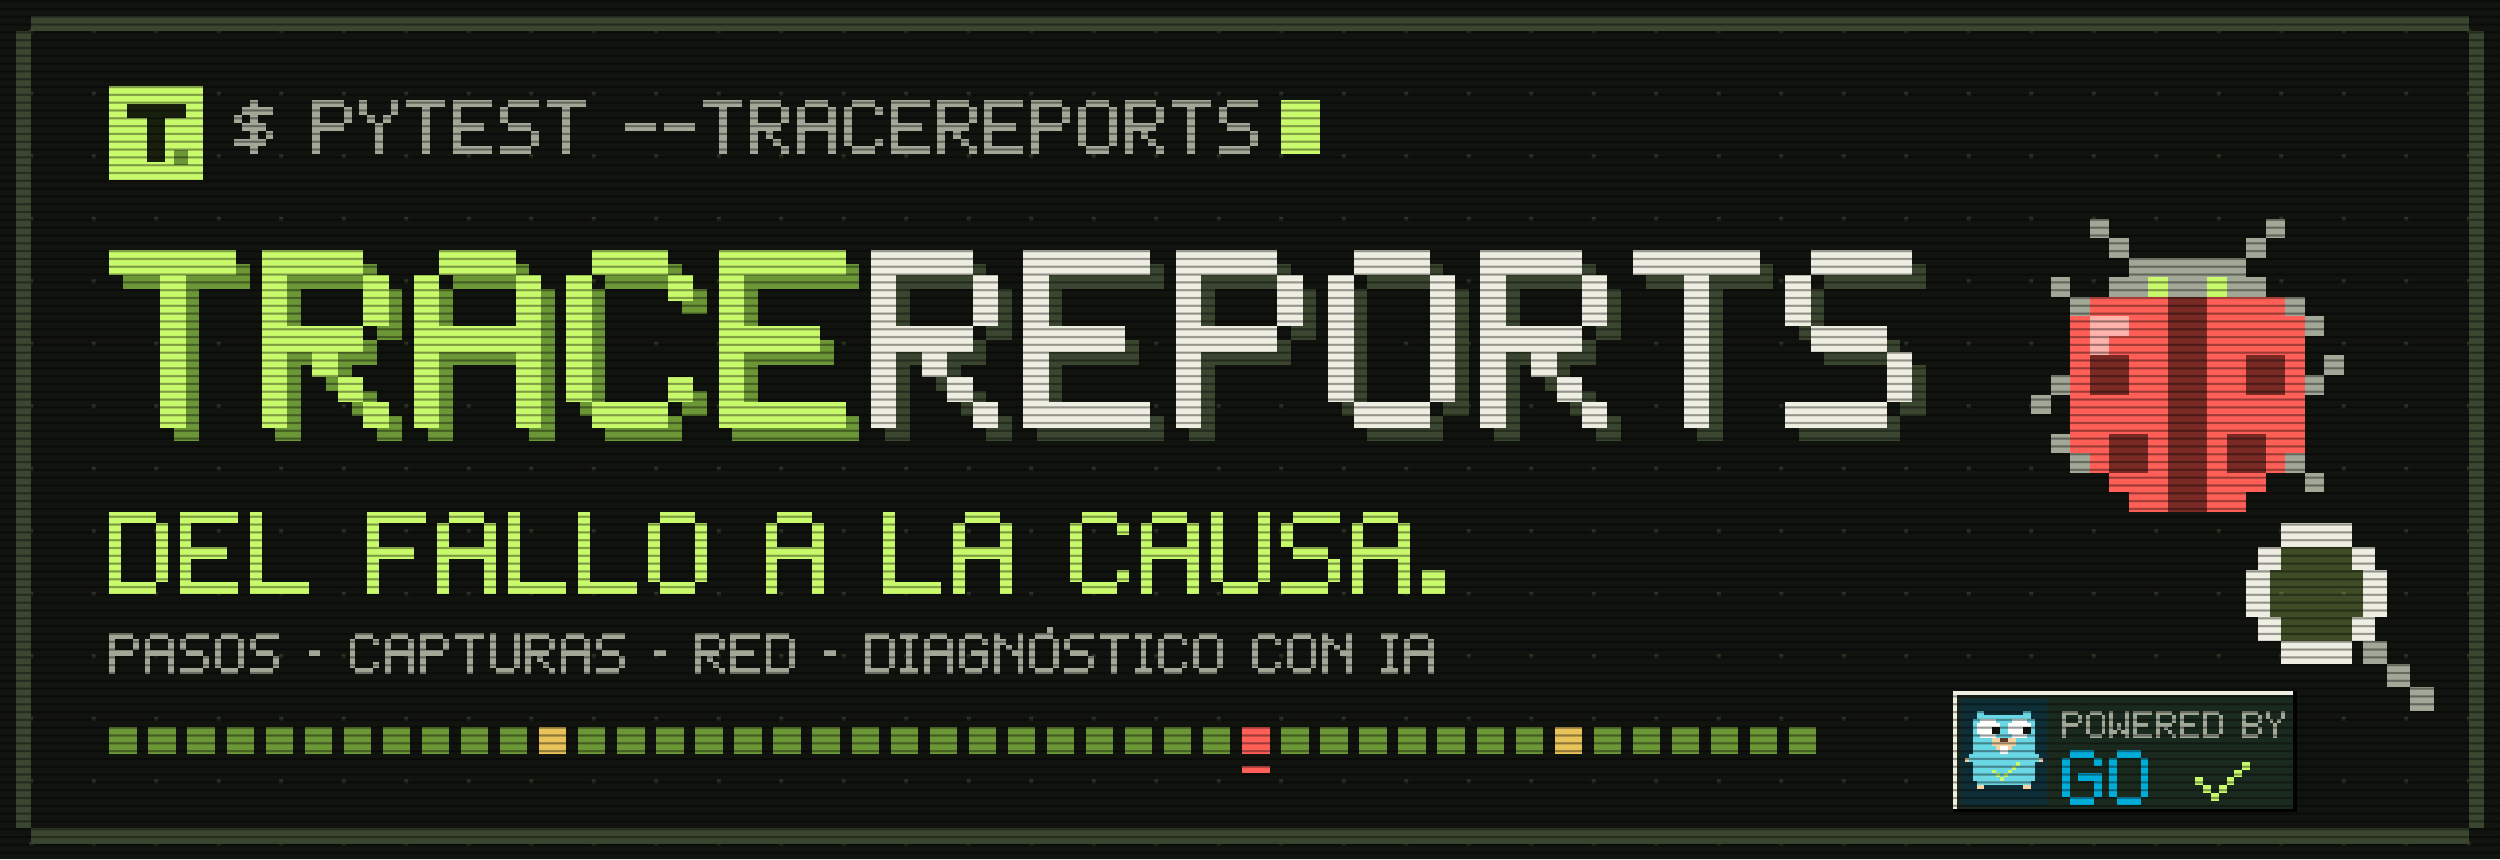
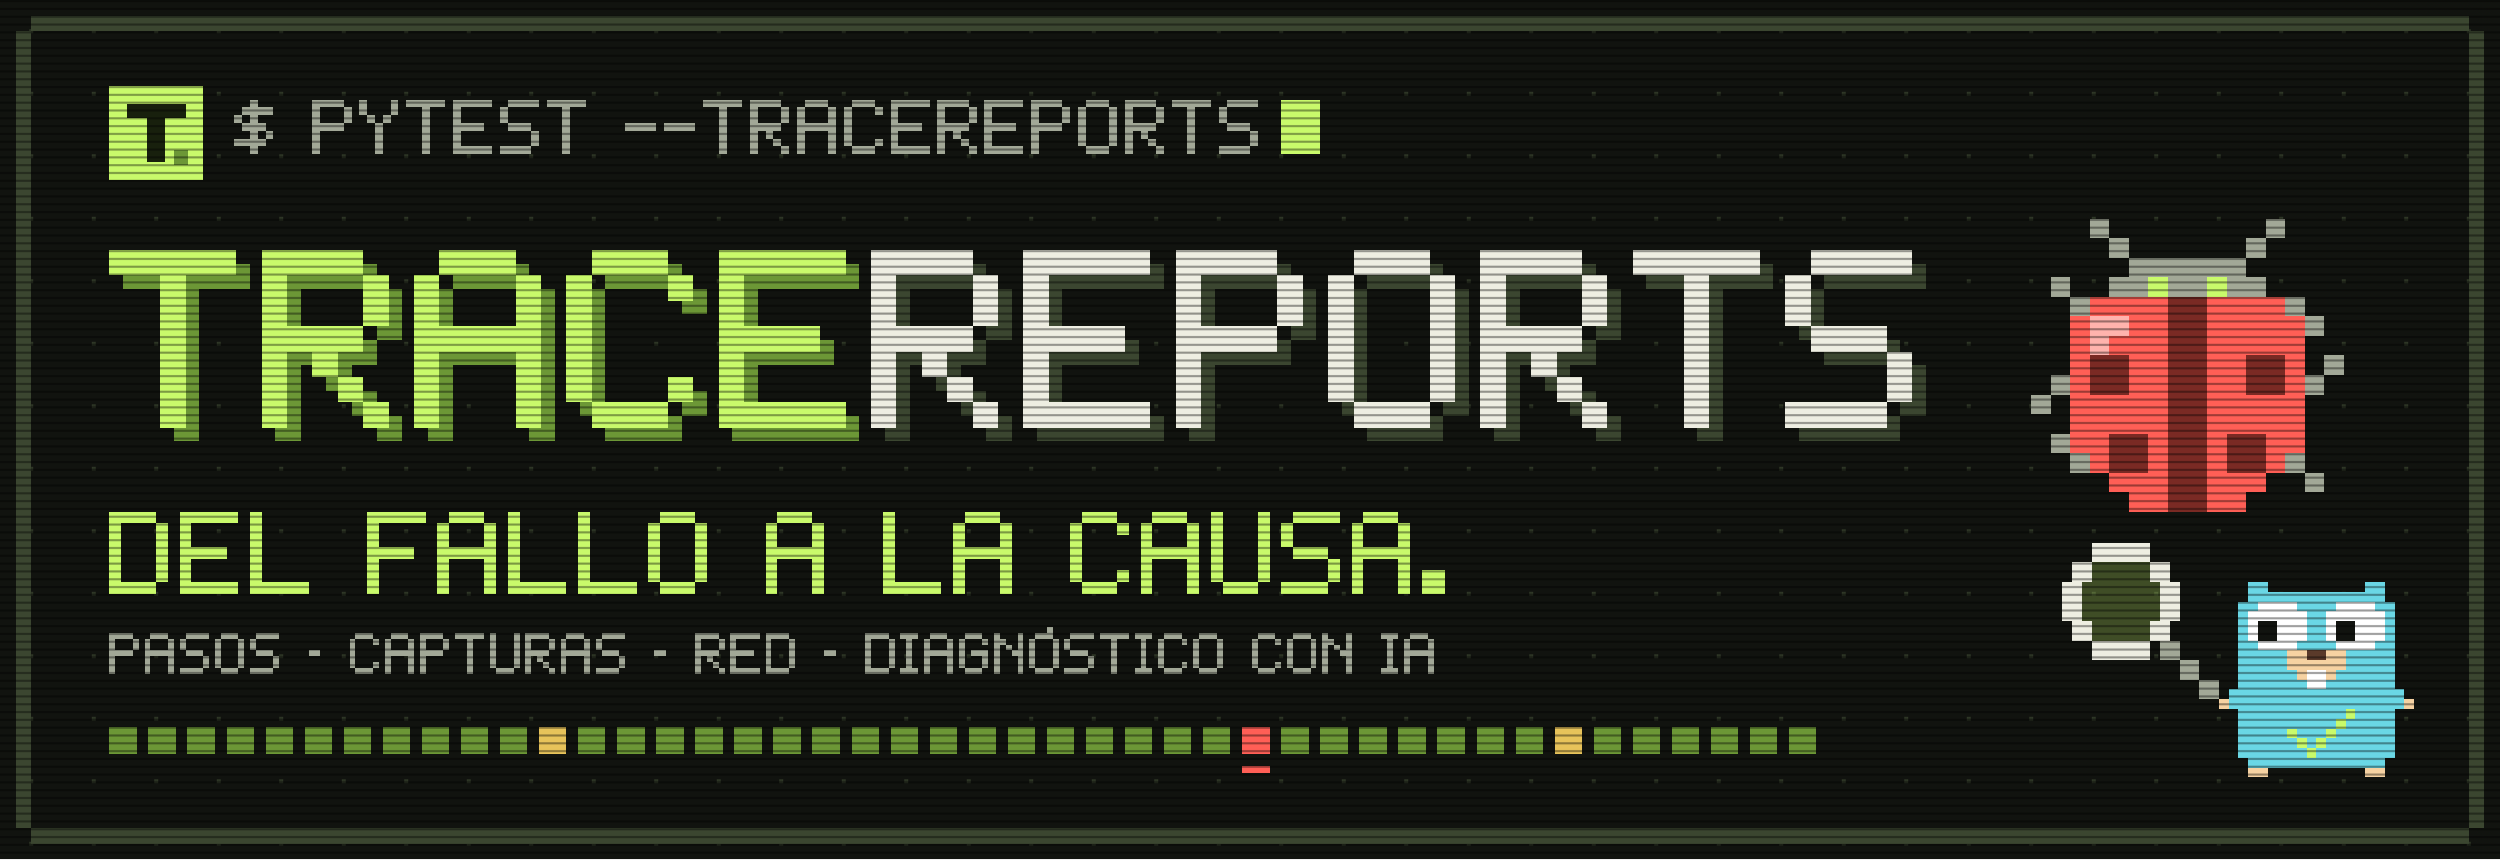
<svg xmlns="http://www.w3.org/2000/svg" width="1280" height="440" viewBox="0 0 1280 440" shape-rendering="crispEdges" role="img" aria-label="TraceReports: del fallo a la causa">
  <style>
.blink{animation:blink 1.1s steps(1) infinite}
.fa{animation:fa .5s steps(1) infinite}
.fb{opacity:0;animation:fb .5s steps(1) infinite}
.fail{animation:fail 1.6s steps(1) infinite}
@keyframes blink{50%{opacity:0}}
@keyframes fa{50%{opacity:0}}
@keyframes fb{50%{opacity:1}}
@keyframes fail{50%{fill:#7a2a24}}
@media (prefers-reduced-motion:reduce){.blink,.fa,.fb,.fail{animation:none}}
</style>
  <defs>
    <pattern id="scan" width="4" height="4" patternUnits="userSpaceOnUse">
      <rect width="4" height="1" fill="#000" opacity=".35" />
    </pattern>
    <pattern id="dots" width="32" height="32" patternUnits="userSpaceOnUse">
      <rect x="15" y="15" width="2" height="2" fill="#3b4630" />
    </pattern>
  </defs>
  <rect width="1280" height="440" fill="#11130f" />
  <rect width="1280" height="440" fill="url(#dots)" opacity=".6" />
  <path fill="#3b4630" d="M16 8h1248v8h-1248zM16 424h1248v8h-1248zM8 16h8v408h-8zM1264 16h8v408h-8z" />
  <g transform="translate(56 44) scale(1.5)">
    <rect width="32" height="32" fill="#c9fa6b" />
    <path fill="#18200d" d="M6 6h20v5h-7v15h-6V11H6z" />
    <path fill="#6c9736" d="M22 22h5v5h-5z" />
  </g>
  <path fill="#a2a897" d="M128 51h4v4h-4zM124 55h16v4h-16zM120 59h4v4h-4zM128 59h4v4h-4zM124 63h12v4h-12zM128 67h4v4h-4zM136 67h4v4h-4zM120 71h16v4h-16zM128 75h4v4h-4zM160 51h16v4h-16zM160 55h4v4h-4zM176 55h4v4h-4zM160 59h4v4h-4zM176 59h4v4h-4zM160 63h16v4h-16zM160 67h4v4h-4zM160 71h4v4h-4zM160 75h4v4h-4zM184 51h4v4h-4zM200 51h4v4h-4zM184 55h4v4h-4zM200 55h4v4h-4zM188 59h4v4h-4zM196 59h4v4h-4zM192 63h4v4h-4zM192 67h4v4h-4zM192 71h4v4h-4zM192 75h4v4h-4zM208 51h20v4h-20zM216 55h4v4h-4zM216 59h4v4h-4zM216 63h4v4h-4zM216 67h4v4h-4zM216 71h4v4h-4zM216 75h4v4h-4zM232 51h20v4h-20zM232 55h4v4h-4zM232 59h4v4h-4zM232 63h16v4h-16zM232 67h4v4h-4zM232 71h4v4h-4zM232 75h20v4h-20zM260 51h16v4h-16zM256 55h4v4h-4zM256 59h4v4h-4zM260 63h12v4h-12zM272 67h4v4h-4zM272 71h4v4h-4zM256 75h16v4h-16zM280 51h20v4h-20zM288 55h4v4h-4zM288 59h4v4h-4zM288 63h4v4h-4zM288 67h4v4h-4zM288 71h4v4h-4zM288 75h4v4h-4zM320 63h16v4h-16zM340 63h16v4h-16zM360 51h20v4h-20zM368 55h4v4h-4zM368 59h4v4h-4zM368 63h4v4h-4zM368 67h4v4h-4zM368 71h4v4h-4zM368 75h4v4h-4zM384 51h16v4h-16zM384 55h4v4h-4zM400 55h4v4h-4zM384 59h4v4h-4zM400 59h4v4h-4zM384 63h16v4h-16zM384 67h4v4h-4zM392 67h4v4h-4zM384 71h4v4h-4zM396 71h4v4h-4zM384 75h4v4h-4zM400 75h4v4h-4zM412 51h12v4h-12zM408 55h4v4h-4zM424 55h4v4h-4zM408 59h4v4h-4zM424 59h4v4h-4zM408 63h20v4h-20zM408 67h4v4h-4zM424 67h4v4h-4zM408 71h4v4h-4zM424 71h4v4h-4zM408 75h4v4h-4zM424 75h4v4h-4zM436 51h12v4h-12zM432 55h4v4h-4zM448 55h4v4h-4zM432 59h4v4h-4zM432 63h4v4h-4zM432 67h4v4h-4zM432 71h4v4h-4zM448 71h4v4h-4zM436 75h12v4h-12zM456 51h20v4h-20zM456 55h4v4h-4zM456 59h4v4h-4zM456 63h16v4h-16zM456 67h4v4h-4zM456 71h4v4h-4zM456 75h20v4h-20zM480 51h16v4h-16zM480 55h4v4h-4zM496 55h4v4h-4zM480 59h4v4h-4zM496 59h4v4h-4zM480 63h16v4h-16zM480 67h4v4h-4zM488 67h4v4h-4zM480 71h4v4h-4zM492 71h4v4h-4zM480 75h4v4h-4zM496 75h4v4h-4zM504 51h20v4h-20zM504 55h4v4h-4zM504 59h4v4h-4zM504 63h16v4h-16zM504 67h4v4h-4zM504 71h4v4h-4zM504 75h20v4h-20zM528 51h16v4h-16zM528 55h4v4h-4zM544 55h4v4h-4zM528 59h4v4h-4zM544 59h4v4h-4zM528 63h16v4h-16zM528 67h4v4h-4zM528 71h4v4h-4zM528 75h4v4h-4zM556 51h12v4h-12zM552 55h4v4h-4zM568 55h4v4h-4zM552 59h4v4h-4zM568 59h4v4h-4zM552 63h4v4h-4zM568 63h4v4h-4zM552 67h4v4h-4zM568 67h4v4h-4zM552 71h4v4h-4zM568 71h4v4h-4zM556 75h12v4h-12zM576 51h16v4h-16zM576 55h4v4h-4zM592 55h4v4h-4zM576 59h4v4h-4zM592 59h4v4h-4zM576 63h16v4h-16zM576 67h4v4h-4zM584 67h4v4h-4zM576 71h4v4h-4zM588 71h4v4h-4zM576 75h4v4h-4zM592 75h4v4h-4zM600 51h20v4h-20zM608 55h4v4h-4zM608 59h4v4h-4zM608 63h4v4h-4zM608 67h4v4h-4zM608 71h4v4h-4zM608 75h4v4h-4zM628 51h16v4h-16zM624 55h4v4h-4zM624 59h4v4h-4zM628 63h12v4h-12zM640 67h4v4h-4zM640 71h4v4h-4zM624 75h16v4h-16z" />
  <rect class="blink" x="656" y="51" width="20" height="28" fill="#c9fa6b" />
  <path fill="#6c9736" d="M63 135h65v13h-65zM89 148h13v13h-13zM89 161h13v13h-13zM89 174h13v13h-13zM89 187h13v13h-13zM89 200h13v13h-13zM89 213h13v13h-13zM141 135h52v13h-52zM141 148h13v13h-13zM193 148h13v13h-13zM141 161h13v13h-13zM193 161h13v13h-13zM141 174h52v13h-52zM141 187h13v13h-13zM167 187h13v13h-13zM141 200h13v13h-13zM180 200h13v13h-13zM141 213h13v13h-13zM193 213h13v13h-13zM232 135h39v13h-39zM219 148h13v13h-13zM271 148h13v13h-13zM219 161h13v13h-13zM271 161h13v13h-13zM219 174h65v13h-65zM219 187h13v13h-13zM271 187h13v13h-13zM219 200h13v13h-13zM271 200h13v13h-13zM219 213h13v13h-13zM271 213h13v13h-13zM310 135h39v13h-39zM297 148h13v13h-13zM349 148h13v13h-13zM297 161h13v13h-13zM297 174h13v13h-13zM297 187h13v13h-13zM297 200h13v13h-13zM349 200h13v13h-13zM310 213h39v13h-39zM375 135h65v13h-65zM375 148h13v13h-13zM375 161h13v13h-13zM375 174h52v13h-52zM375 187h13v13h-13zM375 200h13v13h-13zM375 213h65v13h-65z" />
  <path fill="#3b4630" d="M453 135h52v13h-52zM453 148h13v13h-13zM505 148h13v13h-13zM453 161h13v13h-13zM505 161h13v13h-13zM453 174h52v13h-52zM453 187h13v13h-13zM479 187h13v13h-13zM453 200h13v13h-13zM492 200h13v13h-13zM453 213h13v13h-13zM505 213h13v13h-13zM531 135h65v13h-65zM531 148h13v13h-13zM531 161h13v13h-13zM531 174h52v13h-52zM531 187h13v13h-13zM531 200h13v13h-13zM531 213h65v13h-65zM609 135h52v13h-52zM609 148h13v13h-13zM661 148h13v13h-13zM609 161h13v13h-13zM661 161h13v13h-13zM609 174h52v13h-52zM609 187h13v13h-13zM609 200h13v13h-13zM609 213h13v13h-13zM700 135h39v13h-39zM687 148h13v13h-13zM739 148h13v13h-13zM687 161h13v13h-13zM739 161h13v13h-13zM687 174h13v13h-13zM739 174h13v13h-13zM687 187h13v13h-13zM739 187h13v13h-13zM687 200h13v13h-13zM739 200h13v13h-13zM700 213h39v13h-39zM765 135h52v13h-52zM765 148h13v13h-13zM817 148h13v13h-13zM765 161h13v13h-13zM817 161h13v13h-13zM765 174h52v13h-52zM765 187h13v13h-13zM791 187h13v13h-13zM765 200h13v13h-13zM804 200h13v13h-13zM765 213h13v13h-13zM817 213h13v13h-13zM843 135h65v13h-65zM869 148h13v13h-13zM869 161h13v13h-13zM869 174h13v13h-13zM869 187h13v13h-13zM869 200h13v13h-13zM869 213h13v13h-13zM934 135h52v13h-52zM921 148h13v13h-13zM921 161h13v13h-13zM934 174h39v13h-39zM973 187h13v13h-13zM973 200h13v13h-13zM921 213h52v13h-52z" />
  <path fill="#c9fa6b" d="M56 128h65v13h-65zM82 141h13v13h-13zM82 154h13v13h-13zM82 167h13v13h-13zM82 180h13v13h-13zM82 193h13v13h-13zM82 206h13v13h-13zM134 128h52v13h-52zM134 141h13v13h-13zM186 141h13v13h-13zM134 154h13v13h-13zM186 154h13v13h-13zM134 167h52v13h-52zM134 180h13v13h-13zM160 180h13v13h-13zM134 193h13v13h-13zM173 193h13v13h-13zM134 206h13v13h-13zM186 206h13v13h-13zM225 128h39v13h-39zM212 141h13v13h-13zM264 141h13v13h-13zM212 154h13v13h-13zM264 154h13v13h-13zM212 167h65v13h-65zM212 180h13v13h-13zM264 180h13v13h-13zM212 193h13v13h-13zM264 193h13v13h-13zM212 206h13v13h-13zM264 206h13v13h-13zM303 128h39v13h-39zM290 141h13v13h-13zM342 141h13v13h-13zM290 154h13v13h-13zM290 167h13v13h-13zM290 180h13v13h-13zM290 193h13v13h-13zM342 193h13v13h-13zM303 206h39v13h-39zM368 128h65v13h-65zM368 141h13v13h-13zM368 154h13v13h-13zM368 167h52v13h-52zM368 180h13v13h-13zM368 193h13v13h-13zM368 206h65v13h-65z" />
  <path fill="#eeeee2" d="M446 128h52v13h-52zM446 141h13v13h-13zM498 141h13v13h-13zM446 154h13v13h-13zM498 154h13v13h-13zM446 167h52v13h-52zM446 180h13v13h-13zM472 180h13v13h-13zM446 193h13v13h-13zM485 193h13v13h-13zM446 206h13v13h-13zM498 206h13v13h-13zM524 128h65v13h-65zM524 141h13v13h-13zM524 154h13v13h-13zM524 167h52v13h-52zM524 180h13v13h-13zM524 193h13v13h-13zM524 206h65v13h-65zM602 128h52v13h-52zM602 141h13v13h-13zM654 141h13v13h-13zM602 154h13v13h-13zM654 154h13v13h-13zM602 167h52v13h-52zM602 180h13v13h-13zM602 193h13v13h-13zM602 206h13v13h-13zM693 128h39v13h-39zM680 141h13v13h-13zM732 141h13v13h-13zM680 154h13v13h-13zM732 154h13v13h-13zM680 167h13v13h-13zM732 167h13v13h-13zM680 180h13v13h-13zM732 180h13v13h-13zM680 193h13v13h-13zM732 193h13v13h-13zM693 206h39v13h-39zM758 128h52v13h-52zM758 141h13v13h-13zM810 141h13v13h-13zM758 154h13v13h-13zM810 154h13v13h-13zM758 167h52v13h-52zM758 180h13v13h-13zM784 180h13v13h-13zM758 193h13v13h-13zM797 193h13v13h-13zM758 206h13v13h-13zM810 206h13v13h-13zM836 128h65v13h-65zM862 141h13v13h-13zM862 154h13v13h-13zM862 167h13v13h-13zM862 180h13v13h-13zM862 193h13v13h-13zM862 206h13v13h-13zM927 128h52v13h-52zM914 141h13v13h-13zM914 154h13v13h-13zM927 167h39v13h-39zM966 180h13v13h-13zM966 193h13v13h-13zM914 206h52v13h-52z" />
  <path fill="#c9fa6b" d="M56 262h24v6h-24zM56 268h6v6h-6zM80 268h6v6h-6zM56 274h6v6h-6zM80 274h6v6h-6zM56 280h6v6h-6zM80 280h6v6h-6zM56 286h6v6h-6zM80 286h6v6h-6zM56 292h6v6h-6zM80 292h6v6h-6zM56 298h24v6h-24zM92 262h30v6h-30zM92 268h6v6h-6zM92 274h6v6h-6zM92 280h24v6h-24zM92 286h6v6h-6zM92 292h6v6h-6zM92 298h30v6h-30zM128 262h6v6h-6zM128 268h6v6h-6zM128 274h6v6h-6zM128 280h6v6h-6zM128 286h6v6h-6zM128 292h6v6h-6zM128 298h30v6h-30zM188 262h30v6h-30zM188 268h6v6h-6zM188 274h6v6h-6zM188 280h24v6h-24zM188 286h6v6h-6zM188 292h6v6h-6zM188 298h6v6h-6zM230 262h18v6h-18zM224 268h6v6h-6zM248 268h6v6h-6zM224 274h6v6h-6zM248 274h6v6h-6zM224 280h30v6h-30zM224 286h6v6h-6zM248 286h6v6h-6zM224 292h6v6h-6zM248 292h6v6h-6zM224 298h6v6h-6zM248 298h6v6h-6zM260 262h6v6h-6zM260 268h6v6h-6zM260 274h6v6h-6zM260 280h6v6h-6zM260 286h6v6h-6zM260 292h6v6h-6zM260 298h30v6h-30zM296 262h6v6h-6zM296 268h6v6h-6zM296 274h6v6h-6zM296 280h6v6h-6zM296 286h6v6h-6zM296 292h6v6h-6zM296 298h30v6h-30zM338 262h18v6h-18zM332 268h6v6h-6zM356 268h6v6h-6zM332 274h6v6h-6zM356 274h6v6h-6zM332 280h6v6h-6zM356 280h6v6h-6zM332 286h6v6h-6zM356 286h6v6h-6zM332 292h6v6h-6zM356 292h6v6h-6zM338 298h18v6h-18zM398 262h18v6h-18zM392 268h6v6h-6zM416 268h6v6h-6zM392 274h6v6h-6zM416 274h6v6h-6zM392 280h30v6h-30zM392 286h6v6h-6zM416 286h6v6h-6zM392 292h6v6h-6zM416 292h6v6h-6zM392 298h6v6h-6zM416 298h6v6h-6zM452 262h6v6h-6zM452 268h6v6h-6zM452 274h6v6h-6zM452 280h6v6h-6zM452 286h6v6h-6zM452 292h6v6h-6zM452 298h30v6h-30zM494 262h18v6h-18zM488 268h6v6h-6zM512 268h6v6h-6zM488 274h6v6h-6zM512 274h6v6h-6zM488 280h30v6h-30zM488 286h6v6h-6zM512 286h6v6h-6zM488 292h6v6h-6zM512 292h6v6h-6zM488 298h6v6h-6zM512 298h6v6h-6zM554 262h18v6h-18zM548 268h6v6h-6zM572 268h6v6h-6zM548 274h6v6h-6zM548 280h6v6h-6zM548 286h6v6h-6zM548 292h6v6h-6zM572 292h6v6h-6zM554 298h18v6h-18zM590 262h18v6h-18zM584 268h6v6h-6zM608 268h6v6h-6zM584 274h6v6h-6zM608 274h6v6h-6zM584 280h30v6h-30zM584 286h6v6h-6zM608 286h6v6h-6zM584 292h6v6h-6zM608 292h6v6h-6zM584 298h6v6h-6zM608 298h6v6h-6zM620 262h6v6h-6zM644 262h6v6h-6zM620 268h6v6h-6zM644 268h6v6h-6zM620 274h6v6h-6zM644 274h6v6h-6zM620 280h6v6h-6zM644 280h6v6h-6zM620 286h6v6h-6zM644 286h6v6h-6zM620 292h6v6h-6zM644 292h6v6h-6zM626 298h18v6h-18zM662 262h24v6h-24zM656 268h6v6h-6zM656 274h6v6h-6zM662 280h18v6h-18zM680 286h6v6h-6zM680 292h6v6h-6zM656 298h24v6h-24zM698 262h18v6h-18zM692 268h6v6h-6zM716 268h6v6h-6zM692 274h6v6h-6zM716 274h6v6h-6zM692 280h30v6h-30zM692 286h6v6h-6zM716 286h6v6h-6zM692 292h6v6h-6zM716 292h6v6h-6zM692 298h6v6h-6zM716 298h6v6h-6zM728 292h12v6h-12zM728 298h12v6h-12z" />
  <path fill="#a2a897" d="M56 324h12v3h-12zM56 327h3v3h-3zM68 327h3v3h-3zM56 330h3v3h-3zM68 330h3v3h-3zM56 333h12v3h-12zM56 336h3v3h-3zM56 339h3v3h-3zM56 342h3v3h-3zM77 324h9v3h-9zM74 327h3v3h-3zM86 327h3v3h-3zM74 330h3v3h-3zM86 330h3v3h-3zM74 333h15v3h-15zM74 336h3v3h-3zM86 336h3v3h-3zM74 339h3v3h-3zM86 339h3v3h-3zM74 342h3v3h-3zM86 342h3v3h-3zM95 324h12v3h-12zM92 327h3v3h-3zM92 330h3v3h-3zM95 333h9v3h-9zM104 336h3v3h-3zM104 339h3v3h-3zM92 342h12v3h-12zM113 324h9v3h-9zM110 327h3v3h-3zM122 327h3v3h-3zM110 330h3v3h-3zM122 330h3v3h-3zM110 333h3v3h-3zM122 333h3v3h-3zM110 336h3v3h-3zM122 336h3v3h-3zM110 339h3v3h-3zM122 339h3v3h-3zM113 342h9v3h-9zM131 324h12v3h-12zM128 327h3v3h-3zM128 330h3v3h-3zM131 333h9v3h-9zM140 336h3v3h-3zM140 339h3v3h-3zM128 342h12v3h-12zM158 333h6v3h-6zM182 324h9v3h-9zM179 327h3v3h-3zM191 327h3v3h-3zM179 330h3v3h-3zM179 333h3v3h-3zM179 336h3v3h-3zM179 339h3v3h-3zM191 339h3v3h-3zM182 342h9v3h-9zM200 324h9v3h-9zM197 327h3v3h-3zM209 327h3v3h-3zM197 330h3v3h-3zM209 330h3v3h-3zM197 333h15v3h-15zM197 336h3v3h-3zM209 336h3v3h-3zM197 339h3v3h-3zM209 339h3v3h-3zM197 342h3v3h-3zM209 342h3v3h-3zM215 324h12v3h-12zM215 327h3v3h-3zM227 327h3v3h-3zM215 330h3v3h-3zM227 330h3v3h-3zM215 333h12v3h-12zM215 336h3v3h-3zM215 339h3v3h-3zM215 342h3v3h-3zM233 324h15v3h-15zM239 327h3v3h-3zM239 330h3v3h-3zM239 333h3v3h-3zM239 336h3v3h-3zM239 339h3v3h-3zM239 342h3v3h-3zM251 324h3v3h-3zM263 324h3v3h-3zM251 327h3v3h-3zM263 327h3v3h-3zM251 330h3v3h-3zM263 330h3v3h-3zM251 333h3v3h-3zM263 333h3v3h-3zM251 336h3v3h-3zM263 336h3v3h-3zM251 339h3v3h-3zM263 339h3v3h-3zM254 342h9v3h-9zM269 324h12v3h-12zM269 327h3v3h-3zM281 327h3v3h-3zM269 330h3v3h-3zM281 330h3v3h-3zM269 333h12v3h-12zM269 336h3v3h-3zM275 336h3v3h-3zM269 339h3v3h-3zM278 339h3v3h-3zM269 342h3v3h-3zM281 342h3v3h-3zM290 324h9v3h-9zM287 327h3v3h-3zM299 327h3v3h-3zM287 330h3v3h-3zM299 330h3v3h-3zM287 333h15v3h-15zM287 336h3v3h-3zM299 336h3v3h-3zM287 339h3v3h-3zM299 339h3v3h-3zM287 342h3v3h-3zM299 342h3v3h-3zM308 324h12v3h-12zM305 327h3v3h-3zM305 330h3v3h-3zM308 333h9v3h-9zM317 336h3v3h-3zM317 339h3v3h-3zM305 342h12v3h-12zM335 333h6v3h-6zM356 324h12v3h-12zM356 327h3v3h-3zM368 327h3v3h-3zM356 330h3v3h-3zM368 330h3v3h-3zM356 333h12v3h-12zM356 336h3v3h-3zM362 336h3v3h-3zM356 339h3v3h-3zM365 339h3v3h-3zM356 342h3v3h-3zM368 342h3v3h-3zM374 324h15v3h-15zM374 327h3v3h-3zM374 330h3v3h-3zM374 333h12v3h-12zM374 336h3v3h-3zM374 339h3v3h-3zM374 342h15v3h-15zM392 324h12v3h-12zM392 327h3v3h-3zM404 327h3v3h-3zM392 330h3v3h-3zM404 330h3v3h-3zM392 333h3v3h-3zM404 333h3v3h-3zM392 336h3v3h-3zM404 336h3v3h-3zM392 339h3v3h-3zM404 339h3v3h-3zM392 342h12v3h-12zM422 333h6v3h-6zM443 324h12v3h-12zM443 327h3v3h-3zM455 327h3v3h-3zM443 330h3v3h-3zM455 330h3v3h-3zM443 333h3v3h-3zM455 333h3v3h-3zM443 336h3v3h-3zM455 336h3v3h-3zM443 339h3v3h-3zM455 339h3v3h-3zM443 342h12v3h-12zM461 324h9v3h-9zM464 327h3v3h-3zM464 330h3v3h-3zM464 333h3v3h-3zM464 336h3v3h-3zM464 339h3v3h-3zM461 342h9v3h-9zM476 324h9v3h-9zM473 327h3v3h-3zM485 327h3v3h-3zM473 330h3v3h-3zM485 330h3v3h-3zM473 333h15v3h-15zM473 336h3v3h-3zM485 336h3v3h-3zM473 339h3v3h-3zM485 339h3v3h-3zM473 342h3v3h-3zM485 342h3v3h-3zM494 324h9v3h-9zM491 327h3v3h-3zM503 327h3v3h-3zM491 330h3v3h-3zM491 333h3v3h-3zM497 333h9v3h-9zM491 336h3v3h-3zM503 336h3v3h-3zM491 339h3v3h-3zM503 339h3v3h-3zM494 342h9v3h-9zM509 324h3v3h-3zM521 324h3v3h-3zM509 327h6v3h-6zM521 327h3v3h-3zM509 330h3v3h-3zM515 330h3v3h-3zM521 330h3v3h-3zM509 333h3v3h-3zM518 333h6v3h-6zM509 336h3v3h-3zM521 336h3v3h-3zM509 339h3v3h-3zM521 339h3v3h-3zM509 342h3v3h-3zM521 342h3v3h-3zM536 321h3v3h-3zM530 324h9v3h-9zM527 327h3v3h-3zM539 327h3v3h-3zM527 330h3v3h-3zM539 330h3v3h-3zM527 333h3v3h-3zM539 333h3v3h-3zM527 336h3v3h-3zM539 336h3v3h-3zM527 339h3v3h-3zM539 339h3v3h-3zM530 342h9v3h-9zM548 324h12v3h-12zM545 327h3v3h-3zM545 330h3v3h-3zM548 333h9v3h-9zM557 336h3v3h-3zM557 339h3v3h-3zM545 342h12v3h-12zM563 324h15v3h-15zM569 327h3v3h-3zM569 330h3v3h-3zM569 333h3v3h-3zM569 336h3v3h-3zM569 339h3v3h-3zM569 342h3v3h-3zM581 324h9v3h-9zM584 327h3v3h-3zM584 330h3v3h-3zM584 333h3v3h-3zM584 336h3v3h-3zM584 339h3v3h-3zM581 342h9v3h-9zM596 324h9v3h-9zM593 327h3v3h-3zM605 327h3v3h-3zM593 330h3v3h-3zM593 333h3v3h-3zM593 336h3v3h-3zM593 339h3v3h-3zM605 339h3v3h-3zM596 342h9v3h-9zM614 324h9v3h-9zM611 327h3v3h-3zM623 327h3v3h-3zM611 330h3v3h-3zM623 330h3v3h-3zM611 333h3v3h-3zM623 333h3v3h-3zM611 336h3v3h-3zM623 336h3v3h-3zM611 339h3v3h-3zM623 339h3v3h-3zM614 342h9v3h-9zM644 324h9v3h-9zM641 327h3v3h-3zM653 327h3v3h-3zM641 330h3v3h-3zM641 333h3v3h-3zM641 336h3v3h-3zM641 339h3v3h-3zM653 339h3v3h-3zM644 342h9v3h-9zM662 324h9v3h-9zM659 327h3v3h-3zM671 327h3v3h-3zM659 330h3v3h-3zM671 330h3v3h-3zM659 333h3v3h-3zM671 333h3v3h-3zM659 336h3v3h-3zM671 336h3v3h-3zM659 339h3v3h-3zM671 339h3v3h-3zM662 342h9v3h-9zM677 324h3v3h-3zM689 324h3v3h-3zM677 327h6v3h-6zM689 327h3v3h-3zM677 330h3v3h-3zM683 330h3v3h-3zM689 330h3v3h-3zM677 333h3v3h-3zM686 333h6v3h-6zM677 336h3v3h-3zM689 336h3v3h-3zM677 339h3v3h-3zM689 339h3v3h-3zM677 342h3v3h-3zM689 342h3v3h-3zM707 324h9v3h-9zM710 327h3v3h-3zM710 330h3v3h-3zM710 333h3v3h-3zM710 336h3v3h-3zM710 339h3v3h-3zM707 342h9v3h-9zM722 324h9v3h-9zM719 327h3v3h-3zM731 327h3v3h-3zM719 330h3v3h-3zM731 330h3v3h-3zM719 333h15v3h-15zM719 336h3v3h-3zM731 336h3v3h-3zM719 339h3v3h-3zM731 339h3v3h-3zM719 342h3v3h-3zM731 342h3v3h-3z" />
  <rect x="56" y="372" width="14" height="14" fill="#6c9736" />
  <rect x="76" y="372" width="14" height="14" fill="#6c9736" />
  <rect x="96" y="372" width="14" height="14" fill="#6c9736" />
  <rect x="116" y="372" width="14" height="14" fill="#6c9736" />
  <rect x="136" y="372" width="14" height="14" fill="#6c9736" />
  <rect x="156" y="372" width="14" height="14" fill="#6c9736" />
  <rect x="176" y="372" width="14" height="14" fill="#6c9736" />
  <rect x="196" y="372" width="14" height="14" fill="#6c9736" />
  <rect x="216" y="372" width="14" height="14" fill="#6c9736" />
  <rect x="236" y="372" width="14" height="14" fill="#6c9736" />
  <rect x="256" y="372" width="14" height="14" fill="#6c9736" />
  <rect x="276" y="372" width="14" height="14" fill="#e7c35a" />
  <rect x="296" y="372" width="14" height="14" fill="#6c9736" />
  <rect x="316" y="372" width="14" height="14" fill="#6c9736" />
  <rect x="336" y="372" width="14" height="14" fill="#6c9736" />
  <rect x="356" y="372" width="14" height="14" fill="#6c9736" />
  <rect x="376" y="372" width="14" height="14" fill="#6c9736" />
  <rect x="396" y="372" width="14" height="14" fill="#6c9736" />
  <rect x="416" y="372" width="14" height="14" fill="#6c9736" />
  <rect x="436" y="372" width="14" height="14" fill="#6c9736" />
  <rect x="456" y="372" width="14" height="14" fill="#6c9736" />
  <rect x="476" y="372" width="14" height="14" fill="#6c9736" />
  <rect x="496" y="372" width="14" height="14" fill="#6c9736" />
  <rect x="516" y="372" width="14" height="14" fill="#6c9736" />
  <rect x="536" y="372" width="14" height="14" fill="#6c9736" />
  <rect x="556" y="372" width="14" height="14" fill="#6c9736" />
  <rect x="576" y="372" width="14" height="14" fill="#6c9736" />
  <rect x="596" y="372" width="14" height="14" fill="#6c9736" />
  <rect x="616" y="372" width="14" height="14" fill="#6c9736" />
  <rect class="fail" x="636" y="372" width="14" height="14" fill="#ff5f56" />
  <path fill="#ff5f56" d="M636 392h14v4h-14z" />
  <rect x="656" y="372" width="14" height="14" fill="#6c9736" />
  <rect x="676" y="372" width="14" height="14" fill="#6c9736" />
  <rect x="696" y="372" width="14" height="14" fill="#6c9736" />
  <rect x="716" y="372" width="14" height="14" fill="#6c9736" />
  <rect x="736" y="372" width="14" height="14" fill="#6c9736" />
  <rect x="756" y="372" width="14" height="14" fill="#6c9736" />
  <rect x="776" y="372" width="14" height="14" fill="#6c9736" />
  <rect x="796" y="372" width="14" height="14" fill="#e7c35a" />
  <rect x="816" y="372" width="14" height="14" fill="#6c9736" />
  <rect x="836" y="372" width="14" height="14" fill="#6c9736" />
  <rect x="856" y="372" width="14" height="14" fill="#6c9736" />
  <rect x="876" y="372" width="14" height="14" fill="#6c9736" />
  <rect x="896" y="372" width="14" height="14" fill="#6c9736" />
  <rect x="916" y="372" width="14" height="14" fill="#6c9736" />
  <g transform="translate(1040 112) scale(10)">
    <path fill="#a2a897" d="M3 0h1v1h-1zM12 0h1v1h-1zM4 1h1v1h-1zM11 1h1v1h-1zM5 2h1v1h-1zM6 2h1v1h-1zM7 2h1v1h-1zM8 2h1v1h-1zM9 2h1v1h-1zM10 2h1v1h-1zM4 3h1v1h-1zM5 3h1v1h-1zM7 3h1v1h-1zM8 3h1v1h-1zM10 3h1v1h-1zM11 3h1v1h-1z" />
    <path fill="#c9fa6b" d="M6 3h1v1h-1zM9 3h1v1h-1z" />
    <path fill="#ff5f56" d="M3 4h1v1h-1zM4 4h1v1h-1zM5 4h1v1h-1zM6 4h1v1h-1zM9 4h1v1h-1zM10 4h1v1h-1zM11 4h1v1h-1zM12 4h1v1h-1zM2 5h1v1h-1zM5 5h1v1h-1zM6 5h1v1h-1zM9 5h1v1h-1zM10 5h1v1h-1zM11 5h1v1h-1zM12 5h1v1h-1zM13 5h1v1h-1zM2 6h1v1h-1zM4 6h1v1h-1zM5 6h1v1h-1zM6 6h1v1h-1zM9 6h1v1h-1zM10 6h1v1h-1zM11 6h1v1h-1zM12 6h1v1h-1zM13 6h1v1h-1zM2 7h1v1h-1zM5 7h1v1h-1zM6 7h1v1h-1zM9 7h1v1h-1zM10 7h1v1h-1zM13 7h1v1h-1zM2 8h1v1h-1zM5 8h1v1h-1zM6 8h1v1h-1zM9 8h1v1h-1zM10 8h1v1h-1zM13 8h1v1h-1zM2 9h1v1h-1zM3 9h1v1h-1zM4 9h1v1h-1zM5 9h1v1h-1zM6 9h1v1h-1zM9 9h1v1h-1zM10 9h1v1h-1zM11 9h1v1h-1zM12 9h1v1h-1zM13 9h1v1h-1zM2 10h1v1h-1zM3 10h1v1h-1zM4 10h1v1h-1zM5 10h1v1h-1zM6 10h1v1h-1zM9 10h1v1h-1zM10 10h1v1h-1zM11 10h1v1h-1zM12 10h1v1h-1zM13 10h1v1h-1zM2 11h1v1h-1zM3 11h1v1h-1zM6 11h1v1h-1zM9 11h1v1h-1zM12 11h1v1h-1zM13 11h1v1h-1zM3 12h1v1h-1zM6 12h1v1h-1zM9 12h1v1h-1zM12 12h1v1h-1zM4 13h1v1h-1zM5 13h1v1h-1zM6 13h1v1h-1zM9 13h1v1h-1zM10 13h1v1h-1zM11 13h1v1h-1zM5 14h1v1h-1zM6 14h1v1h-1zM9 14h1v1h-1zM10 14h1v1h-1z" />
    <path fill="#7a2a24" d="M7 4h1v1h-1zM8 4h1v1h-1zM7 5h1v1h-1zM8 5h1v1h-1zM7 6h1v1h-1zM8 6h1v1h-1zM3 7h1v1h-1zM4 7h1v1h-1zM7 7h1v1h-1zM8 7h1v1h-1zM11 7h1v1h-1zM12 7h1v1h-1zM3 8h1v1h-1zM4 8h1v1h-1zM7 8h1v1h-1zM8 8h1v1h-1zM11 8h1v1h-1zM12 8h1v1h-1zM7 9h1v1h-1zM8 9h1v1h-1zM7 10h1v1h-1zM8 10h1v1h-1zM4 11h1v1h-1zM5 11h1v1h-1zM7 11h1v1h-1zM8 11h1v1h-1zM10 11h1v1h-1zM11 11h1v1h-1zM4 12h1v1h-1zM5 12h1v1h-1zM7 12h1v1h-1zM8 12h1v1h-1zM10 12h1v1h-1zM11 12h1v1h-1zM7 13h1v1h-1zM8 13h1v1h-1zM7 14h1v1h-1zM8 14h1v1h-1z" />
    <path fill="#ffb3ad" d="M3 5h1v1h-1zM4 5h1v1h-1zM3 6h1v1h-1z" />
    <g class="fa">
      <path fill="#a2a897" d="M2 4h1v1h-1zM1 3h1v1h-1zM1 8h1v1h-1zM0 9h1v1h-1zM2 12h1v1h-1zM1 11h1v1h-1zM13 4h1v1h-1zM14 5h1v1h-1zM14 8h1v1h-1zM15 7h1v1h-1zM13 12h1v1h-1zM14 13h1v1h-1z" />
    </g>
    <g class="fb">
      <path fill="#a2a897" d="M2 4h1v1h-1zM1 5h1v1h-1zM1 8h1v1h-1zM0 7h1v1h-1zM2 12h1v1h-1zM1 13h1v1h-1zM13 4h1v1h-1zM14 3h1v1h-1zM14 8h1v1h-1zM15 9h1v1h-1zM13 12h1v1h-1zM14 11h1v1h-1z" />
    </g>
  </g>
-   <g transform="translate(1150 268) scale(6)">
+   <g transform="translate(1056 278) scale(5)">
    <path fill="#eeeee2" d="M3 0h6v2H3zM1 2h2v2H1zM9 2h2v2H9zM0 4h2v4H0zM10 4h2v4h-2zM1 8h2v2H1zM9 8h2v2H9zM3 10h6v2H3z" />
    <path fill="#c9fa6b" opacity=".25" d="M3 2h6v8H3zM2 4h8v4H2z" />
    <path fill="#a2a897" d="M10 10h2v2h-2zM12 12h2v2h-2zM14 14h2v2h-2z" />
  </g>
-   <g transform="translate(1000 354) scale(2)">
-     <rect width="88" height="31" fill="#1b2a1f" />
-     <path fill="#eeeee2" d="M0 0h88v1H0zM0 0h1v31H0z" />
-     <path fill="#000" d="M0 30h88v1H0zM87 0h1v31h-1z" />
-     <rect x="2" y="2" width="22" height="27" fill="#0f2f38" />
-     <g transform="translate(3 5)">
-       <path fill="#6ad7e5" d="M3 0h1v1h-1zM4 0h1v1h-1zM15 0h1v1h-1zM16 0h1v1h-1zM3 1h1v1h-1zM4 1h1v1h-1zM5 1h1v1h-1zM6 1h1v1h-1zM7 1h1v1h-1zM8 1h1v1h-1zM9 1h1v1h-1zM10 1h1v1h-1zM11 1h1v1h-1zM12 1h1v1h-1zM13 1h1v1h-1zM14 1h1v1h-1zM15 1h1v1h-1zM16 1h1v1h-1zM2 2h1v1h-1zM3 2h1v1h-1zM8 2h1v1h-1zM9 2h1v1h-1zM10 2h1v1h-1zM11 2h1v1h-1zM16 2h1v1h-1zM17 2h1v1h-1zM2 3h1v1h-1zM9 3h1v1h-1zM10 3h1v1h-1zM17 3h1v1h-1zM2 4h1v1h-1zM9 4h1v1h-1zM10 4h1v1h-1zM17 4h1v1h-1zM2 5h1v1h-1zM9 5h1v1h-1zM10 5h1v1h-1zM17 5h1v1h-1zM2 6h1v1h-1zM3 6h1v1h-1zM8 6h1v1h-1zM9 6h1v1h-1zM10 6h1v1h-1zM11 6h1v1h-1zM16 6h1v1h-1zM17 6h1v1h-1zM2 7h1v1h-1zM3 7h1v1h-1zM4 7h1v1h-1zM5 7h1v1h-1zM6 7h1v1h-1zM13 7h1v1h-1zM14 7h1v1h-1zM15 7h1v1h-1zM16 7h1v1h-1zM17 7h1v1h-1zM2 8h1v1h-1zM3 8h1v1h-1zM4 8h1v1h-1zM5 8h1v1h-1zM6 8h1v1h-1zM13 8h1v1h-1zM14 8h1v1h-1zM15 8h1v1h-1zM16 8h1v1h-1zM17 8h1v1h-1zM2 9h1v1h-1zM3 9h1v1h-1zM4 9h1v1h-1zM5 9h1v1h-1zM6 9h1v1h-1zM7 9h1v1h-1zM12 9h1v1h-1zM13 9h1v1h-1zM14 9h1v1h-1zM15 9h1v1h-1zM16 9h1v1h-1zM17 9h1v1h-1zM2 10h1v1h-1zM3 10h1v1h-1zM4 10h1v1h-1zM5 10h1v1h-1zM6 10h1v1h-1zM7 10h1v1h-1zM8 10h1v1h-1zM11 10h1v1h-1zM12 10h1v1h-1zM13 10h1v1h-1zM14 10h1v1h-1zM15 10h1v1h-1zM16 10h1v1h-1zM17 10h1v1h-1zM1 11h1v1h-1zM2 11h1v1h-1zM3 11h1v1h-1zM4 11h1v1h-1zM5 11h1v1h-1zM6 11h1v1h-1zM7 11h1v1h-1zM8 11h1v1h-1zM9 11h1v1h-1zM10 11h1v1h-1zM11 11h1v1h-1zM12 11h1v1h-1zM13 11h1v1h-1zM14 11h1v1h-1zM15 11h1v1h-1zM16 11h1v1h-1zM17 11h1v1h-1zM18 11h1v1h-1zM1 12h1v1h-1zM2 12h1v1h-1zM3 12h1v1h-1zM4 12h1v1h-1zM5 12h1v1h-1zM6 12h1v1h-1zM7 12h1v1h-1zM8 12h1v1h-1zM9 12h1v1h-1zM10 12h1v1h-1zM11 12h1v1h-1zM12 12h1v1h-1zM13 12h1v1h-1zM14 12h1v1h-1zM15 12h1v1h-1zM16 12h1v1h-1zM17 12h1v1h-1zM18 12h1v1h-1zM2 13h1v1h-1zM3 13h1v1h-1zM4 13h1v1h-1zM5 13h1v1h-1zM6 13h1v1h-1zM7 13h1v1h-1zM8 13h1v1h-1zM9 13h1v1h-1zM10 13h1v1h-1zM11 13h1v1h-1zM12 13h1v1h-1zM14 13h1v1h-1zM15 13h1v1h-1zM16 13h1v1h-1zM17 13h1v1h-1zM2 14h1v1h-1zM3 14h1v1h-1zM4 14h1v1h-1zM5 14h1v1h-1zM6 14h1v1h-1zM7 14h1v1h-1zM8 14h1v1h-1zM9 14h1v1h-1zM10 14h1v1h-1zM11 14h1v1h-1zM13 14h1v1h-1zM14 14h1v1h-1zM15 14h1v1h-1zM16 14h1v1h-1zM17 14h1v1h-1zM2 15h1v1h-1zM3 15h1v1h-1zM4 15h1v1h-1zM5 15h1v1h-1zM6 15h1v1h-1zM8 15h1v1h-1zM9 15h1v1h-1zM10 15h1v1h-1zM12 15h1v1h-1zM13 15h1v1h-1zM14 15h1v1h-1zM15 15h1v1h-1zM16 15h1v1h-1zM17 15h1v1h-1zM2 16h1v1h-1zM3 16h1v1h-1zM4 16h1v1h-1zM5 16h1v1h-1zM6 16h1v1h-1zM7 16h1v1h-1zM9 16h1v1h-1zM11 16h1v1h-1zM12 16h1v1h-1zM13 16h1v1h-1zM14 16h1v1h-1zM15 16h1v1h-1zM16 16h1v1h-1zM17 16h1v1h-1zM2 17h1v1h-1zM3 17h1v1h-1zM4 17h1v1h-1zM5 17h1v1h-1zM6 17h1v1h-1zM7 17h1v1h-1zM8 17h1v1h-1zM10 17h1v1h-1zM11 17h1v1h-1zM12 17h1v1h-1zM13 17h1v1h-1zM14 17h1v1h-1zM15 17h1v1h-1zM16 17h1v1h-1zM17 17h1v1h-1zM3 18h1v1h-1zM4 18h1v1h-1zM5 18h1v1h-1zM6 18h1v1h-1zM7 18h1v1h-1zM8 18h1v1h-1zM9 18h1v1h-1zM10 18h1v1h-1zM11 18h1v1h-1zM12 18h1v1h-1zM13 18h1v1h-1zM14 18h1v1h-1zM15 18h1v1h-1zM16 18h1v1h-1z" />
-       <path fill="#ffffff" d="M4 2h1v1h-1zM5 2h1v1h-1zM6 2h1v1h-1zM7 2h1v1h-1zM12 2h1v1h-1zM13 2h1v1h-1zM14 2h1v1h-1zM15 2h1v1h-1zM3 3h1v1h-1zM4 3h1v1h-1zM5 3h1v1h-1zM6 3h1v1h-1zM7 3h1v1h-1zM8 3h1v1h-1zM11 3h1v1h-1zM12 3h1v1h-1zM13 3h1v1h-1zM14 3h1v1h-1zM15 3h1v1h-1zM16 3h1v1h-1zM3 4h1v1h-1zM4 4h1v1h-1zM5 4h1v1h-1zM6 4h1v1h-1zM11 4h1v1h-1zM12 4h1v1h-1zM13 4h1v1h-1zM14 4h1v1h-1zM3 5h1v1h-1zM4 5h1v1h-1zM5 5h1v1h-1zM6 5h1v1h-1zM11 5h1v1h-1zM12 5h1v1h-1zM13 5h1v1h-1zM14 5h1v1h-1zM4 6h1v1h-1zM5 6h1v1h-1zM6 6h1v1h-1zM7 6h1v1h-1zM12 6h1v1h-1zM13 6h1v1h-1zM14 6h1v1h-1zM15 6h1v1h-1zM9 9h1v1h-1zM10 9h1v1h-1zM9 10h1v1h-1zM10 10h1v1h-1z" />
-       <path fill="#11130f" d="M7 4h1v1h-1zM8 4h1v1h-1zM15 4h1v1h-1zM16 4h1v1h-1zM7 5h1v1h-1zM8 5h1v1h-1zM15 5h1v1h-1zM16 5h1v1h-1z" />
-       <path fill="#f6d2a2" d="M7 7h1v1h-1zM8 7h1v1h-1zM11 7h1v1h-1zM12 7h1v1h-1zM7 8h1v1h-1zM8 8h1v1h-1zM9 8h1v1h-1zM10 8h1v1h-1zM11 8h1v1h-1zM12 8h1v1h-1zM8 9h1v1h-1zM11 9h1v1h-1zM0 12h1v1h-1zM19 12h1v1h-1zM3 19h1v1h-1zM4 19h1v1h-1zM15 19h1v1h-1zM16 19h1v1h-1z" />
-       <path fill="#5a3a2a" d="M9 7h1v1h-1zM10 7h1v1h-1z" />
-       <path fill="#c9fa6b" d="M13 13h1v1h-1zM12 14h1v1h-1zM7 15h1v1h-1zM11 15h1v1h-1zM8 16h1v1h-1zM10 16h1v1h-1zM9 17h1v1h-1z" />
-     </g>
-     <path fill="#a2a897" d="M28 5h4v1h-4zM28 6h1v1h-1zM32 6h1v1h-1zM28 7h1v1h-1zM32 7h1v1h-1zM28 8h4v1h-4zM28 9h1v1h-1zM28 10h1v1h-1zM28 11h1v1h-1zM35 5h3v1h-3zM34 6h1v1h-1zM38 6h1v1h-1zM34 7h1v1h-1zM38 7h1v1h-1zM34 8h1v1h-1zM38 8h1v1h-1zM34 9h1v1h-1zM38 9h1v1h-1zM34 10h1v1h-1zM38 10h1v1h-1zM35 11h3v1h-3zM40 5h1v1h-1zM44 5h1v1h-1zM40 6h1v1h-1zM44 6h1v1h-1zM40 7h1v1h-1zM44 7h1v1h-1zM40 8h1v1h-1zM42 8h1v1h-1zM44 8h1v1h-1zM40 9h1v1h-1zM42 9h1v1h-1zM44 9h1v1h-1zM40 10h2v1h-2zM43 10h2v1h-2zM40 11h1v1h-1zM44 11h1v1h-1zM46 5h5v1h-5zM46 6h1v1h-1zM46 7h1v1h-1zM46 8h4v1h-4zM46 9h1v1h-1zM46 10h1v1h-1zM46 11h5v1h-5zM52 5h4v1h-4zM52 6h1v1h-1zM56 6h1v1h-1zM52 7h1v1h-1zM56 7h1v1h-1zM52 8h4v1h-4zM52 9h1v1h-1zM54 9h1v1h-1zM52 10h1v1h-1zM55 10h1v1h-1zM52 11h1v1h-1zM56 11h1v1h-1zM58 5h5v1h-5zM58 6h1v1h-1zM58 7h1v1h-1zM58 8h4v1h-4zM58 9h1v1h-1zM58 10h1v1h-1zM58 11h5v1h-5zM64 5h4v1h-4zM64 6h1v1h-1zM68 6h1v1h-1zM64 7h1v1h-1zM68 7h1v1h-1zM64 8h1v1h-1zM68 8h1v1h-1zM64 9h1v1h-1zM68 9h1v1h-1zM64 10h1v1h-1zM68 10h1v1h-1zM64 11h4v1h-4zM74 5h4v1h-4zM74 6h1v1h-1zM78 6h1v1h-1zM74 7h1v1h-1zM78 7h1v1h-1zM74 8h4v1h-4zM74 9h1v1h-1zM78 9h1v1h-1zM74 10h1v1h-1zM78 10h1v1h-1zM74 11h4v1h-4zM80 5h1v1h-1zM84 5h1v1h-1zM80 6h1v1h-1zM84 6h1v1h-1zM81 7h1v1h-1zM83 7h1v1h-1zM82 8h1v1h-1zM82 9h1v1h-1zM82 10h1v1h-1zM82 11h1v1h-1z" />
-     <path fill="#00add8" d="M30 15h6v2h-6zM28 17h2v2h-2zM36 17h2v2h-2zM28 19h2v2h-2zM28 21h2v2h-2zM32 21h6v2h-6zM28 23h2v2h-2zM36 23h2v2h-2zM28 25h2v2h-2zM36 25h2v2h-2zM30 27h6v2h-6zM42 15h6v2h-6zM40 17h2v2h-2zM48 17h2v2h-2zM40 19h2v2h-2zM48 19h2v2h-2zM40 21h2v2h-2zM48 21h2v2h-2zM40 23h2v2h-2zM48 23h2v2h-2zM40 25h2v2h-2zM48 25h2v2h-2zM42 27h6v2h-6z" />
-     <path transform="translate(62 18)" fill="#c9fa6b" d="M12 0h2v2h-2zM10 2h2v2h-2zM0 4h2v2h-2zM8 4h2v2h-2zM2 6h2v2h-2zM6 6h2v2h-2zM4 8h2v2h-2z" />
+   <g transform="translate(1136 298) scale(5)">
+     <path fill="#6ad7e5" d="M3 0h1v1h-1zM4 0h1v1h-1zM15 0h1v1h-1zM16 0h1v1h-1zM3 1h1v1h-1zM4 1h1v1h-1zM5 1h1v1h-1zM6 1h1v1h-1zM7 1h1v1h-1zM8 1h1v1h-1zM9 1h1v1h-1zM10 1h1v1h-1zM11 1h1v1h-1zM12 1h1v1h-1zM13 1h1v1h-1zM14 1h1v1h-1zM15 1h1v1h-1zM16 1h1v1h-1zM2 2h1v1h-1zM3 2h1v1h-1zM8 2h1v1h-1zM9 2h1v1h-1zM10 2h1v1h-1zM11 2h1v1h-1zM16 2h1v1h-1zM17 2h1v1h-1zM2 3h1v1h-1zM9 3h1v1h-1zM10 3h1v1h-1zM17 3h1v1h-1zM2 4h1v1h-1zM9 4h1v1h-1zM10 4h1v1h-1zM17 4h1v1h-1zM2 5h1v1h-1zM9 5h1v1h-1zM10 5h1v1h-1zM17 5h1v1h-1zM2 6h1v1h-1zM3 6h1v1h-1zM8 6h1v1h-1zM9 6h1v1h-1zM10 6h1v1h-1zM11 6h1v1h-1zM16 6h1v1h-1zM17 6h1v1h-1zM2 7h1v1h-1zM3 7h1v1h-1zM4 7h1v1h-1zM5 7h1v1h-1zM6 7h1v1h-1zM13 7h1v1h-1zM14 7h1v1h-1zM15 7h1v1h-1zM16 7h1v1h-1zM17 7h1v1h-1zM2 8h1v1h-1zM3 8h1v1h-1zM4 8h1v1h-1zM5 8h1v1h-1zM6 8h1v1h-1zM13 8h1v1h-1zM14 8h1v1h-1zM15 8h1v1h-1zM16 8h1v1h-1zM17 8h1v1h-1zM2 9h1v1h-1zM3 9h1v1h-1zM4 9h1v1h-1zM5 9h1v1h-1zM6 9h1v1h-1zM7 9h1v1h-1zM12 9h1v1h-1zM13 9h1v1h-1zM14 9h1v1h-1zM15 9h1v1h-1zM16 9h1v1h-1zM17 9h1v1h-1zM2 10h1v1h-1zM3 10h1v1h-1zM4 10h1v1h-1zM5 10h1v1h-1zM6 10h1v1h-1zM7 10h1v1h-1zM8 10h1v1h-1zM11 10h1v1h-1zM12 10h1v1h-1zM13 10h1v1h-1zM14 10h1v1h-1zM15 10h1v1h-1zM16 10h1v1h-1zM17 10h1v1h-1zM1 11h1v1h-1zM2 11h1v1h-1zM3 11h1v1h-1zM4 11h1v1h-1zM5 11h1v1h-1zM6 11h1v1h-1zM7 11h1v1h-1zM8 11h1v1h-1zM9 11h1v1h-1zM10 11h1v1h-1zM11 11h1v1h-1zM12 11h1v1h-1zM13 11h1v1h-1zM14 11h1v1h-1zM15 11h1v1h-1zM16 11h1v1h-1zM17 11h1v1h-1zM18 11h1v1h-1zM1 12h1v1h-1zM2 12h1v1h-1zM3 12h1v1h-1zM4 12h1v1h-1zM5 12h1v1h-1zM6 12h1v1h-1zM7 12h1v1h-1zM8 12h1v1h-1zM9 12h1v1h-1zM10 12h1v1h-1zM11 12h1v1h-1zM12 12h1v1h-1zM13 12h1v1h-1zM14 12h1v1h-1zM15 12h1v1h-1zM16 12h1v1h-1zM17 12h1v1h-1zM18 12h1v1h-1zM2 13h1v1h-1zM3 13h1v1h-1zM4 13h1v1h-1zM5 13h1v1h-1zM6 13h1v1h-1zM7 13h1v1h-1zM8 13h1v1h-1zM9 13h1v1h-1zM10 13h1v1h-1zM11 13h1v1h-1zM12 13h1v1h-1zM14 13h1v1h-1zM15 13h1v1h-1zM16 13h1v1h-1zM17 13h1v1h-1zM2 14h1v1h-1zM3 14h1v1h-1zM4 14h1v1h-1zM5 14h1v1h-1zM6 14h1v1h-1zM7 14h1v1h-1zM8 14h1v1h-1zM9 14h1v1h-1zM10 14h1v1h-1zM11 14h1v1h-1zM13 14h1v1h-1zM14 14h1v1h-1zM15 14h1v1h-1zM16 14h1v1h-1zM17 14h1v1h-1zM2 15h1v1h-1zM3 15h1v1h-1zM4 15h1v1h-1zM5 15h1v1h-1zM6 15h1v1h-1zM8 15h1v1h-1zM9 15h1v1h-1zM10 15h1v1h-1zM12 15h1v1h-1zM13 15h1v1h-1zM14 15h1v1h-1zM15 15h1v1h-1zM16 15h1v1h-1zM17 15h1v1h-1zM2 16h1v1h-1zM3 16h1v1h-1zM4 16h1v1h-1zM5 16h1v1h-1zM6 16h1v1h-1zM7 16h1v1h-1zM9 16h1v1h-1zM11 16h1v1h-1zM12 16h1v1h-1zM13 16h1v1h-1zM14 16h1v1h-1zM15 16h1v1h-1zM16 16h1v1h-1zM17 16h1v1h-1zM2 17h1v1h-1zM3 17h1v1h-1zM4 17h1v1h-1zM5 17h1v1h-1zM6 17h1v1h-1zM7 17h1v1h-1zM8 17h1v1h-1zM10 17h1v1h-1zM11 17h1v1h-1zM12 17h1v1h-1zM13 17h1v1h-1zM14 17h1v1h-1zM15 17h1v1h-1zM16 17h1v1h-1zM17 17h1v1h-1zM3 18h1v1h-1zM4 18h1v1h-1zM5 18h1v1h-1zM6 18h1v1h-1zM7 18h1v1h-1zM8 18h1v1h-1zM9 18h1v1h-1zM10 18h1v1h-1zM11 18h1v1h-1zM12 18h1v1h-1zM13 18h1v1h-1zM14 18h1v1h-1zM15 18h1v1h-1zM16 18h1v1h-1z" />
+     <path fill="#ffffff" d="M4 2h1v1h-1zM5 2h1v1h-1zM6 2h1v1h-1zM7 2h1v1h-1zM12 2h1v1h-1zM13 2h1v1h-1zM14 2h1v1h-1zM15 2h1v1h-1zM3 3h1v1h-1zM4 3h1v1h-1zM5 3h1v1h-1zM6 3h1v1h-1zM7 3h1v1h-1zM8 3h1v1h-1zM11 3h1v1h-1zM12 3h1v1h-1zM13 3h1v1h-1zM14 3h1v1h-1zM15 3h1v1h-1zM16 3h1v1h-1zM3 4h1v1h-1zM6 4h1v1h-1zM7 4h1v1h-1zM8 4h1v1h-1zM11 4h1v1h-1zM14 4h1v1h-1zM15 4h1v1h-1zM16 4h1v1h-1zM3 5h1v1h-1zM6 5h1v1h-1zM7 5h1v1h-1zM8 5h1v1h-1zM11 5h1v1h-1zM14 5h1v1h-1zM15 5h1v1h-1zM16 5h1v1h-1zM4 6h1v1h-1zM5 6h1v1h-1zM6 6h1v1h-1zM7 6h1v1h-1zM12 6h1v1h-1zM13 6h1v1h-1zM14 6h1v1h-1zM15 6h1v1h-1zM9 9h1v1h-1zM10 9h1v1h-1zM9 10h1v1h-1zM10 10h1v1h-1z" />
+     <path fill="#11130f" d="M4 4h1v1h-1zM5 4h1v1h-1zM12 4h1v1h-1zM13 4h1v1h-1zM4 5h1v1h-1zM5 5h1v1h-1zM12 5h1v1h-1zM13 5h1v1h-1z" />
+     <path fill="#f6d2a2" d="M7 7h1v1h-1zM8 7h1v1h-1zM11 7h1v1h-1zM12 7h1v1h-1zM7 8h1v1h-1zM8 8h1v1h-1zM9 8h1v1h-1zM10 8h1v1h-1zM11 8h1v1h-1zM12 8h1v1h-1zM8 9h1v1h-1zM11 9h1v1h-1zM0 12h1v1h-1zM19 12h1v1h-1zM3 19h1v1h-1zM4 19h1v1h-1zM15 19h1v1h-1zM16 19h1v1h-1z" />
+     <path fill="#5a3a2a" d="M9 7h1v1h-1zM10 7h1v1h-1z" />
+     <path fill="#c9fa6b" d="M13 13h1v1h-1zM12 14h1v1h-1zM7 15h1v1h-1zM11 15h1v1h-1zM8 16h1v1h-1zM10 16h1v1h-1zM9 17h1v1h-1z" />
  </g>
  <rect width="1280" height="440" fill="url(#scan)" />
</svg>
